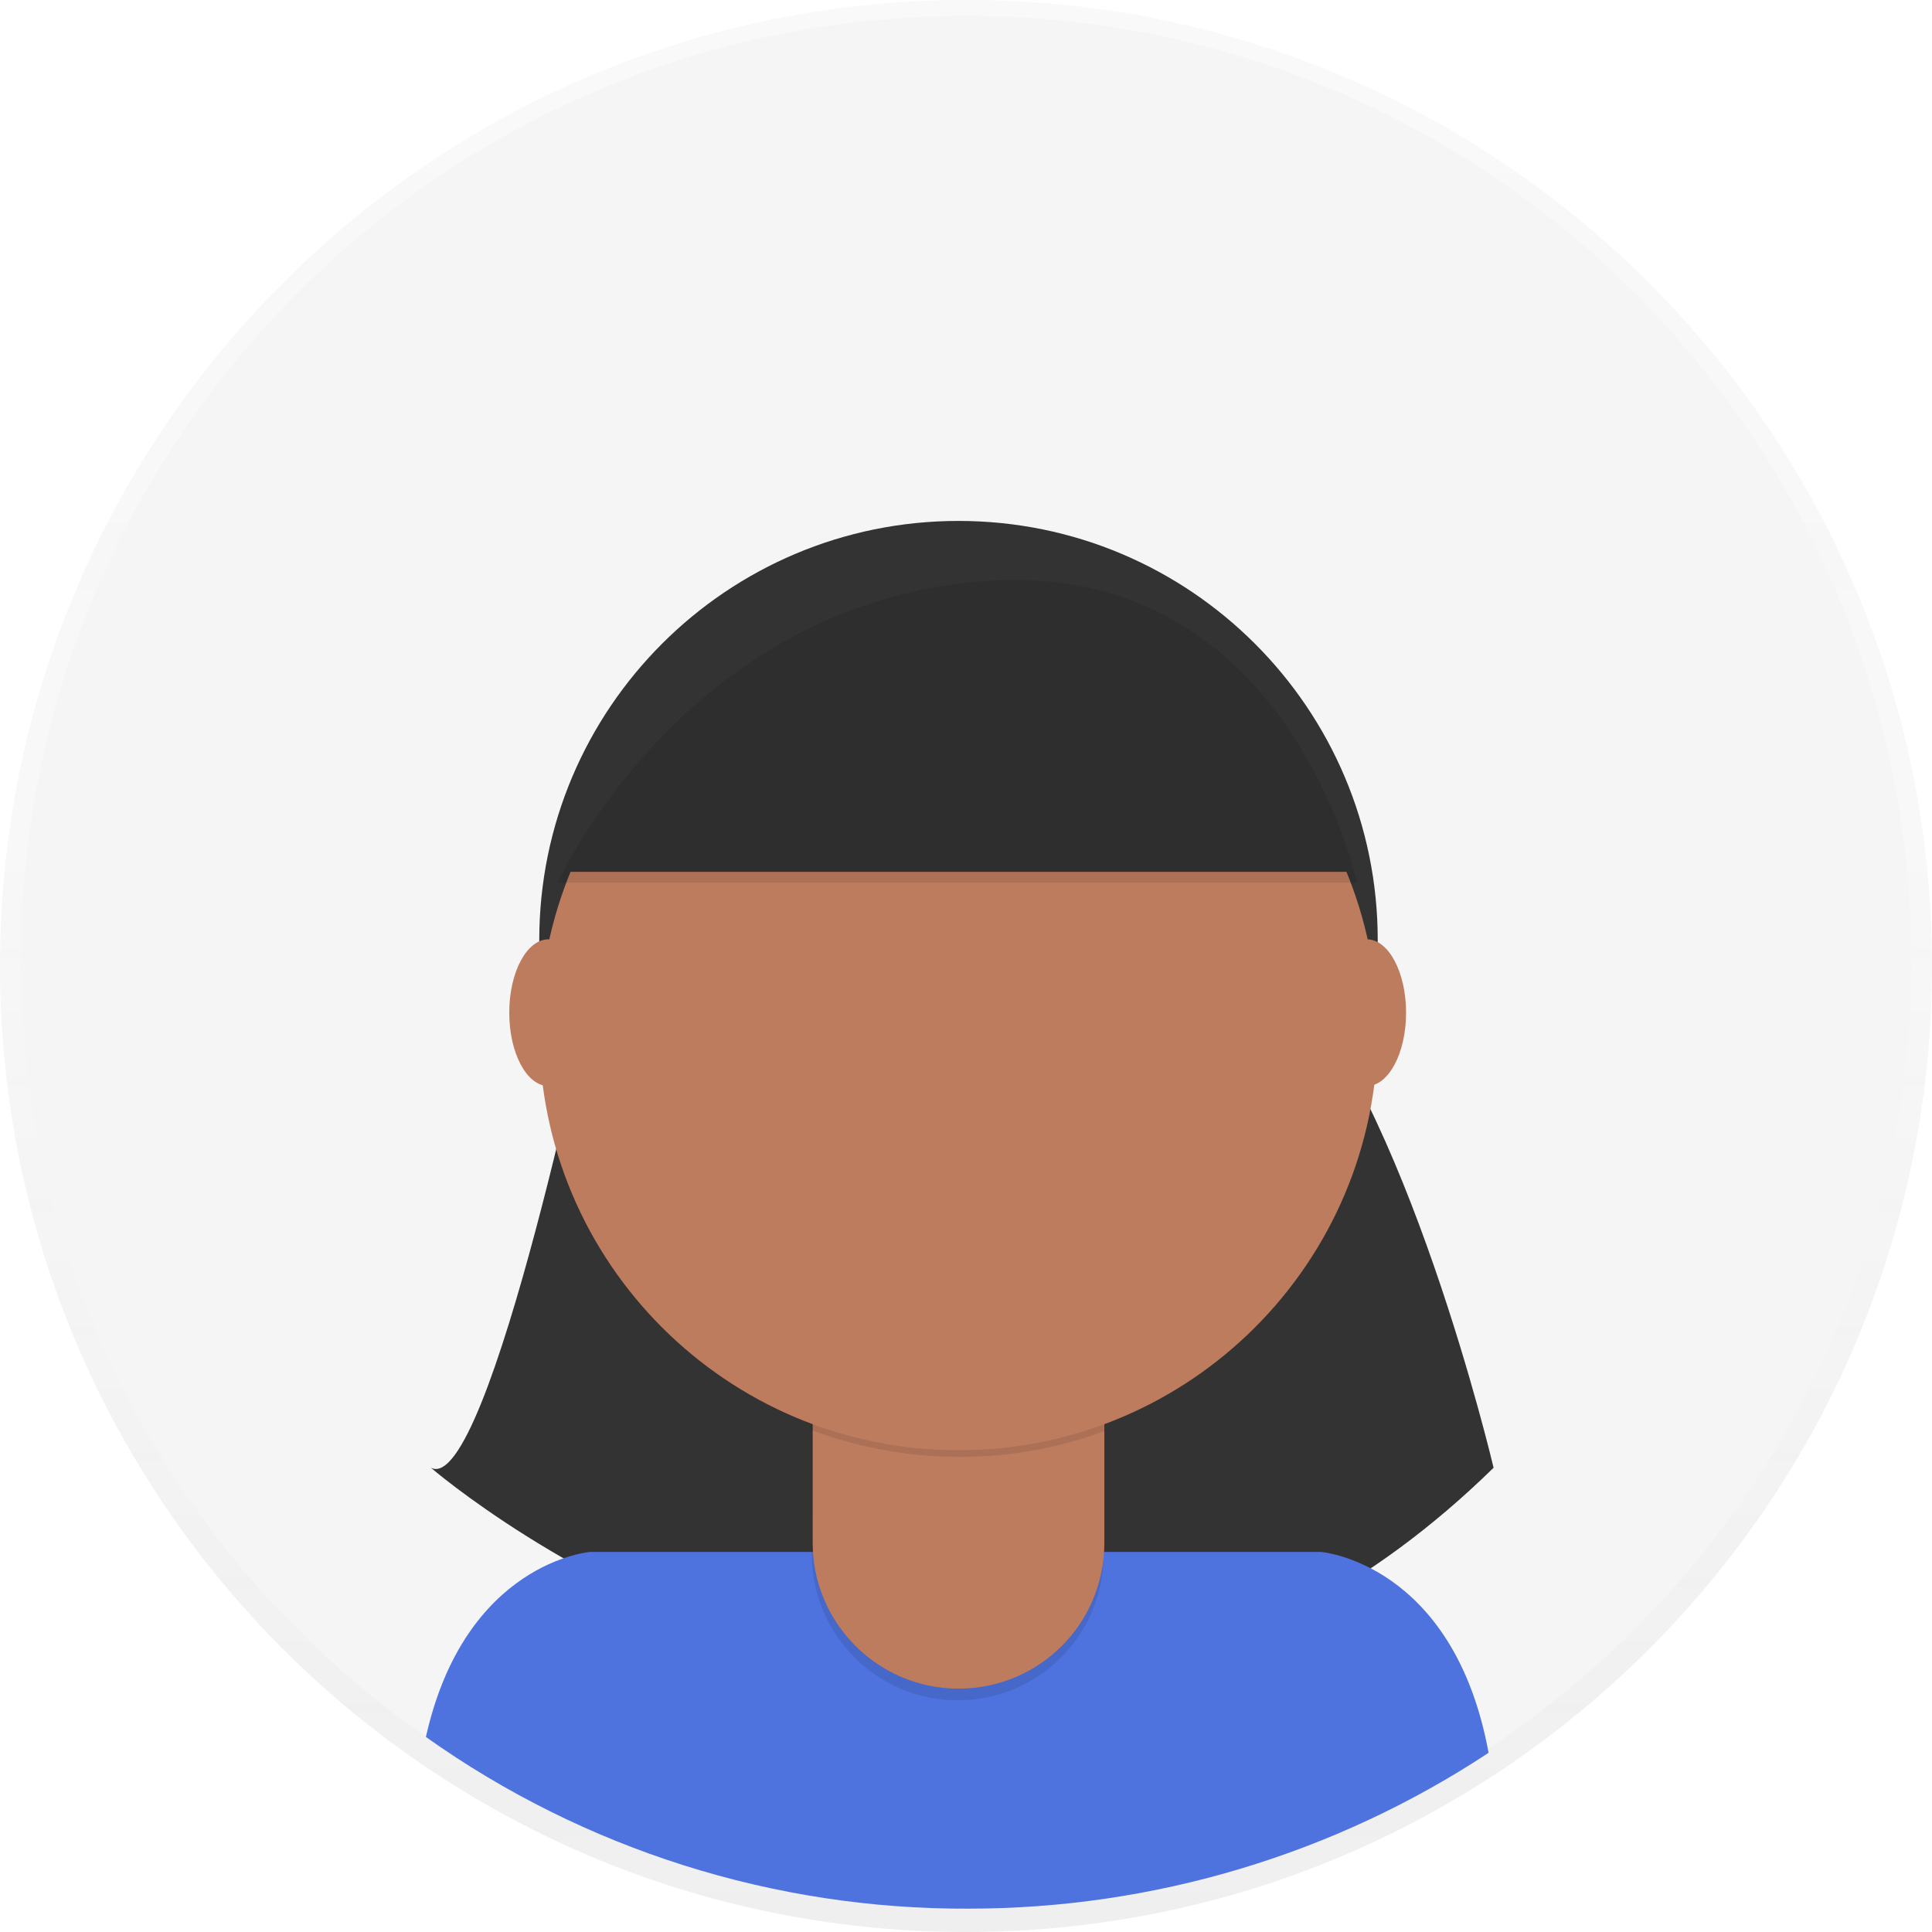
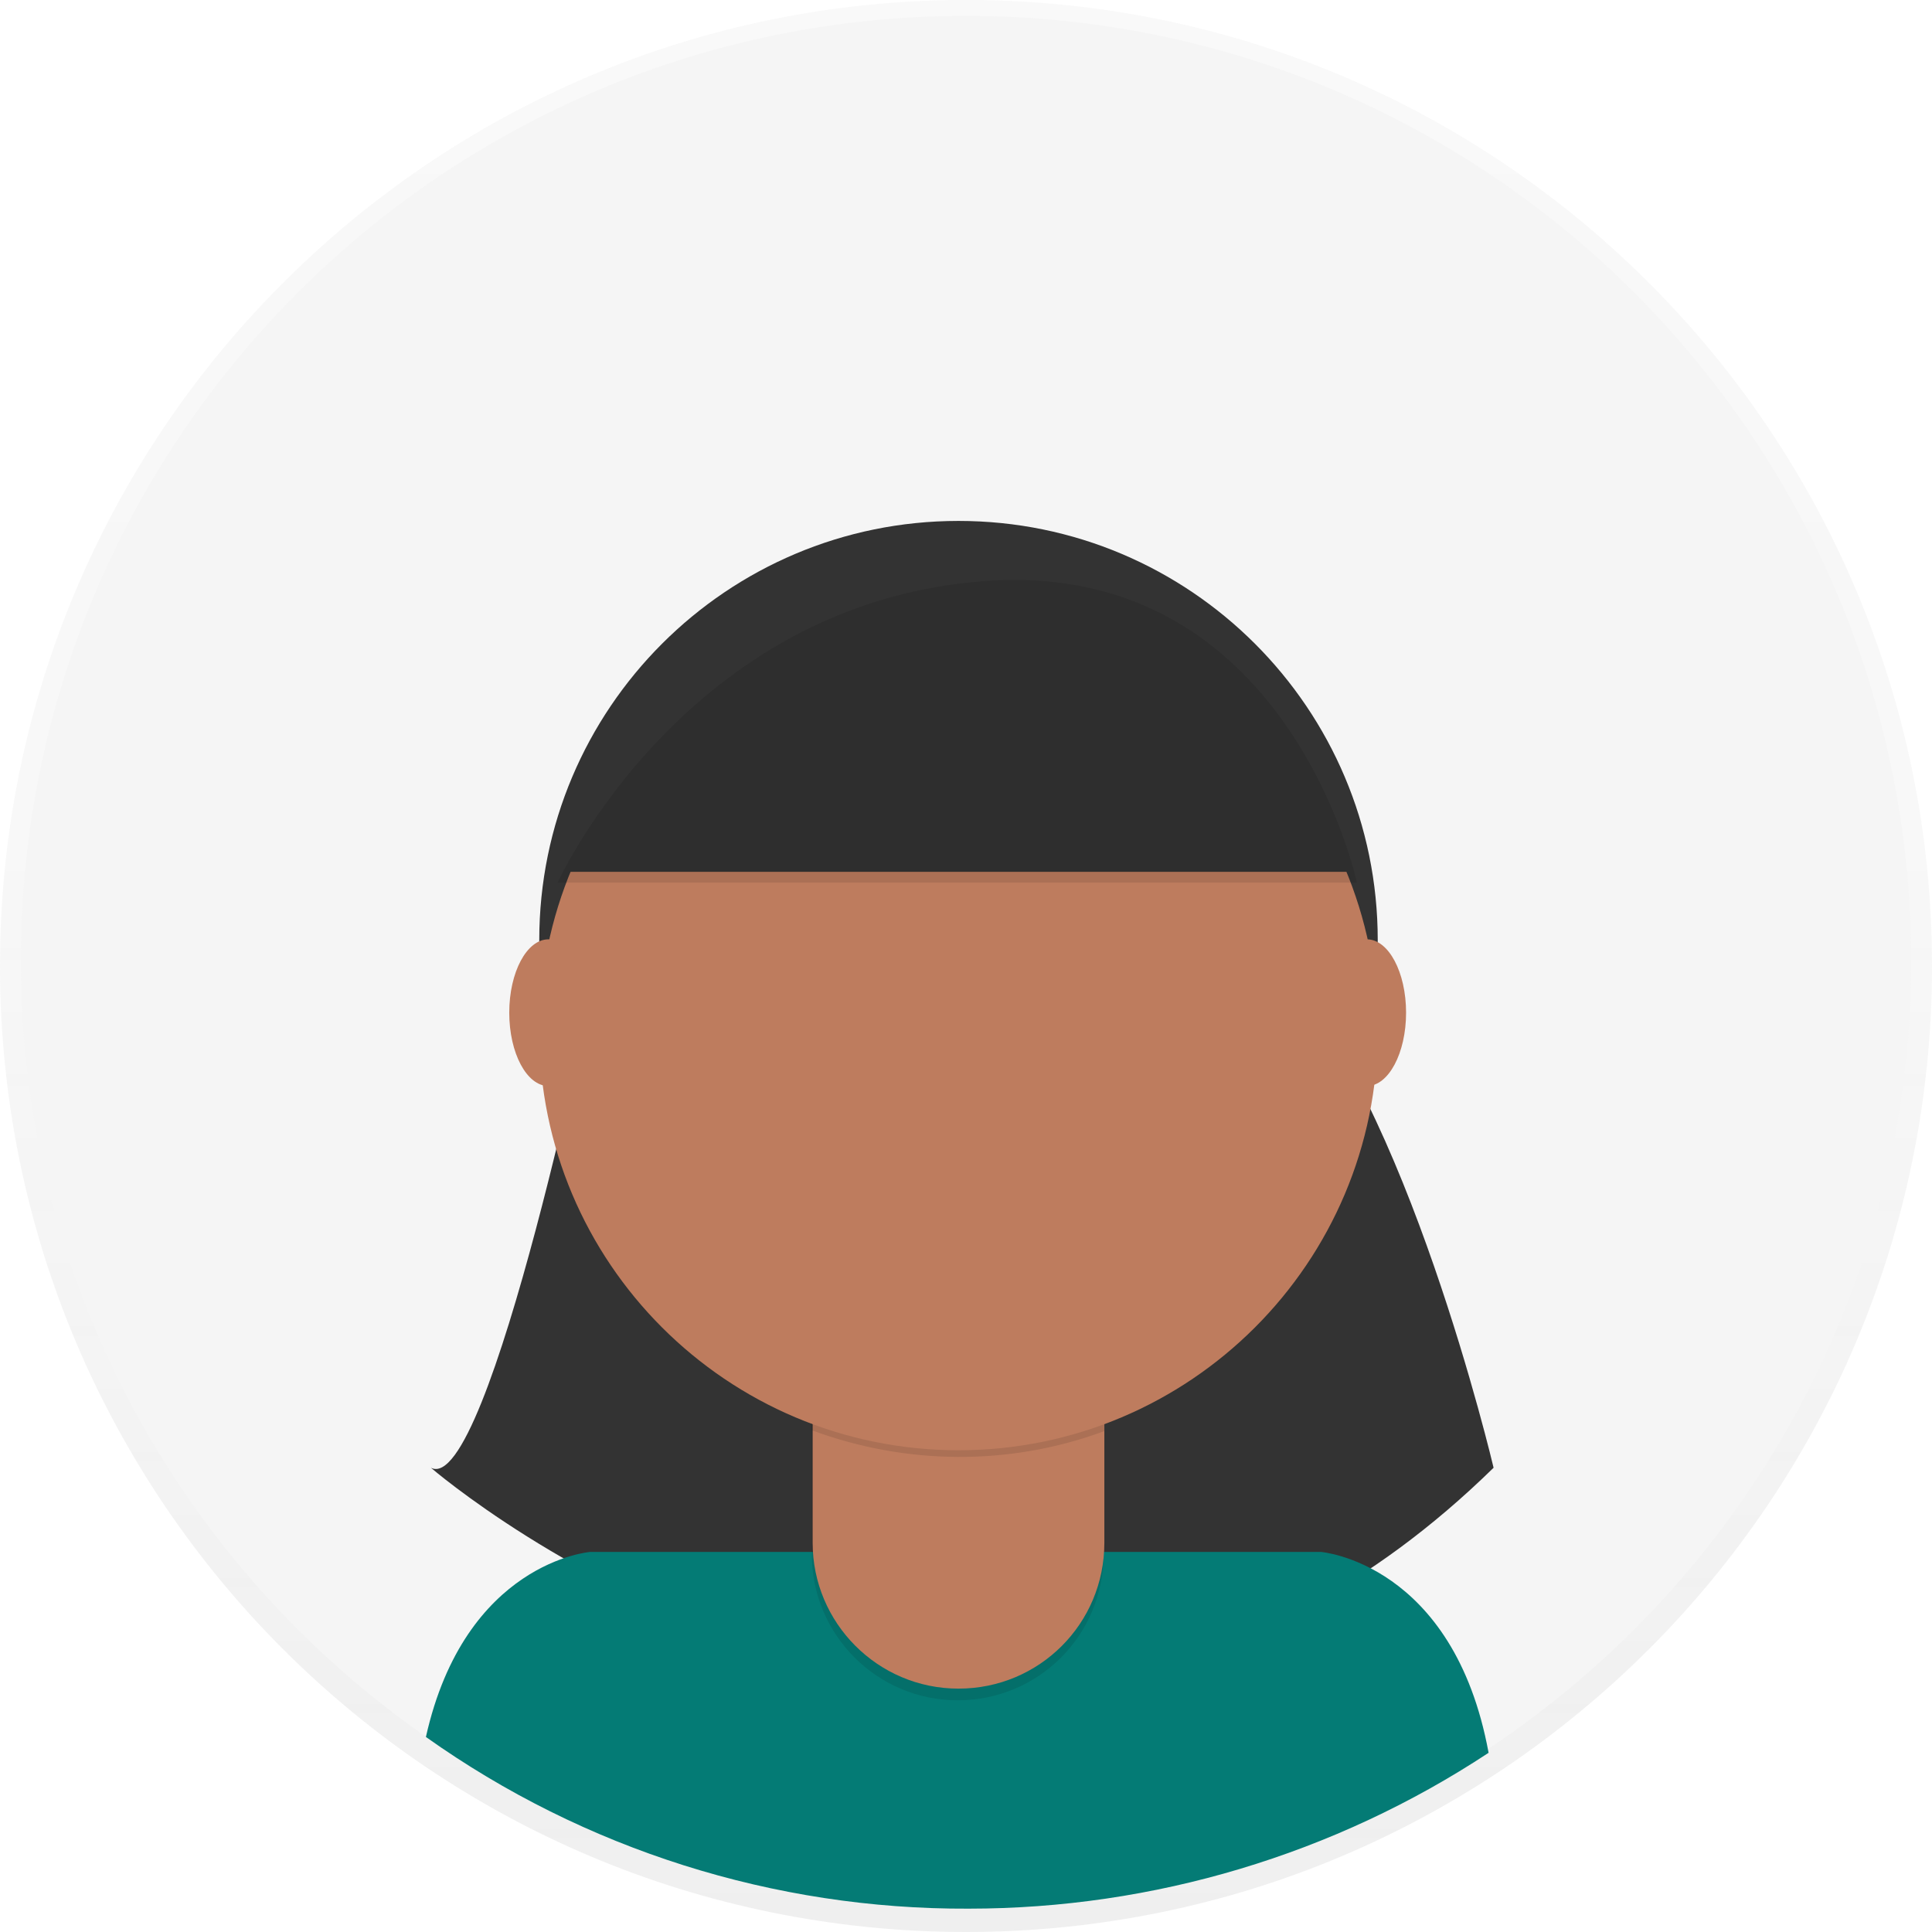
<svg xmlns="http://www.w3.org/2000/svg" version="1.1" id="_x38_8ce59e9-c4b8-4d1d-9d7a-ce0190159aa8" x="0px" y="0px" viewBox="0 0 231.8 231.8" style="enable-background:new 0 0 231.8 231.8;" xml:space="preserve">
  <style type="text/css">
	.st0{opacity:0.5;}
	.st1{fill:url(#SVGID_1_);}
	.st2{fill:#F5F5F5;}
	.st3{fill:#333333;}
- 	.st4{fill:#4E73DF;}
+ 	.st4{fill:#047b75;}
	.st5{opacity:0.1;enable-background:new    ;}
	.st6{fill:#BE7C5E;}
</style>
  <g class="st0">
    <linearGradient id="SVGID_1_" gradientUnits="userSpaceOnUse" x1="115.89" y1="525.2" x2="115.89" y2="756.98" gradientTransform="matrix(1 0 0 -1 0 756.98)">
      <stop offset="0" style="stop-color:#808080;stop-opacity:0.25" />
      <stop offset="0.54" style="stop-color:#808080;stop-opacity:0.12" />
      <stop offset="1" style="stop-color:#808080;stop-opacity:0.1" />
    </linearGradient>
    <circle class="st1" cx="115.9" cy="115.9" r="115.9" />
  </g>
  <circle class="st2" cx="115.9" cy="115.3" r="113.4" />
  <path class="st3" d="M71.6,116.3c0,0-12.9,63.4-19.9,59.8c0,0,67.7,58.5,127.5,0c0,0-10.5-44.6-25.7-59.8H71.6z" />
  <path class="st4" d="M116.2,229c22.2,0,43.9-6.5,62.4-18.7c-4.2-22.8-20.1-24.1-20.1-24.1H70.8c0,0-15,1.2-19.7,22.2  C70.1,221.9,92.9,229.1,116.2,229z" />
  <circle class="st3" cx="115" cy="112.8" r="50.3" />
  <path class="st5" d="M97.3,158.4h35.1l0,0v28.1c0,9.7-7.8,17.5-17.5,17.5l0,0c-9.7,0-17.5-7.9-17.5-17.5L97.3,158.4L97.3,158.4z" />
  <path class="st6" d="M100.7,157.1h28.4c1.9,0,3.4,1.5,3.4,3.3v0v24.7c0,9.7-7.8,17.5-17.5,17.5l0,0c-9.7,0-17.5-7.9-17.5-17.5v0  v-24.7C97.4,158.6,98.9,157.1,100.7,157.1z" />
  <path class="st5" d="M97.4,171.6c11.3,4.2,23.8,4.3,35.1,0.1v-4.3H97.4V171.6z" />
  <circle class="st6" cx="115" cy="123.7" r="50.3" />
  <path class="st3" d="M66.9,104.6h95.9c0,0-8.2-38.7-44.4-36.2S66.9,104.6,66.9,104.6z" />
  <ellipse class="st6" cx="65.8" cy="121.5" rx="4.7" ry="8.8" />
  <ellipse class="st6" cx="164" cy="121.5" rx="4.7" ry="8.8" />
  <path class="st5" d="M66.9,105.9h95.9c0,0-8.2-38.7-44.4-36.2S66.9,105.9,66.9,105.9z" />
</svg>
